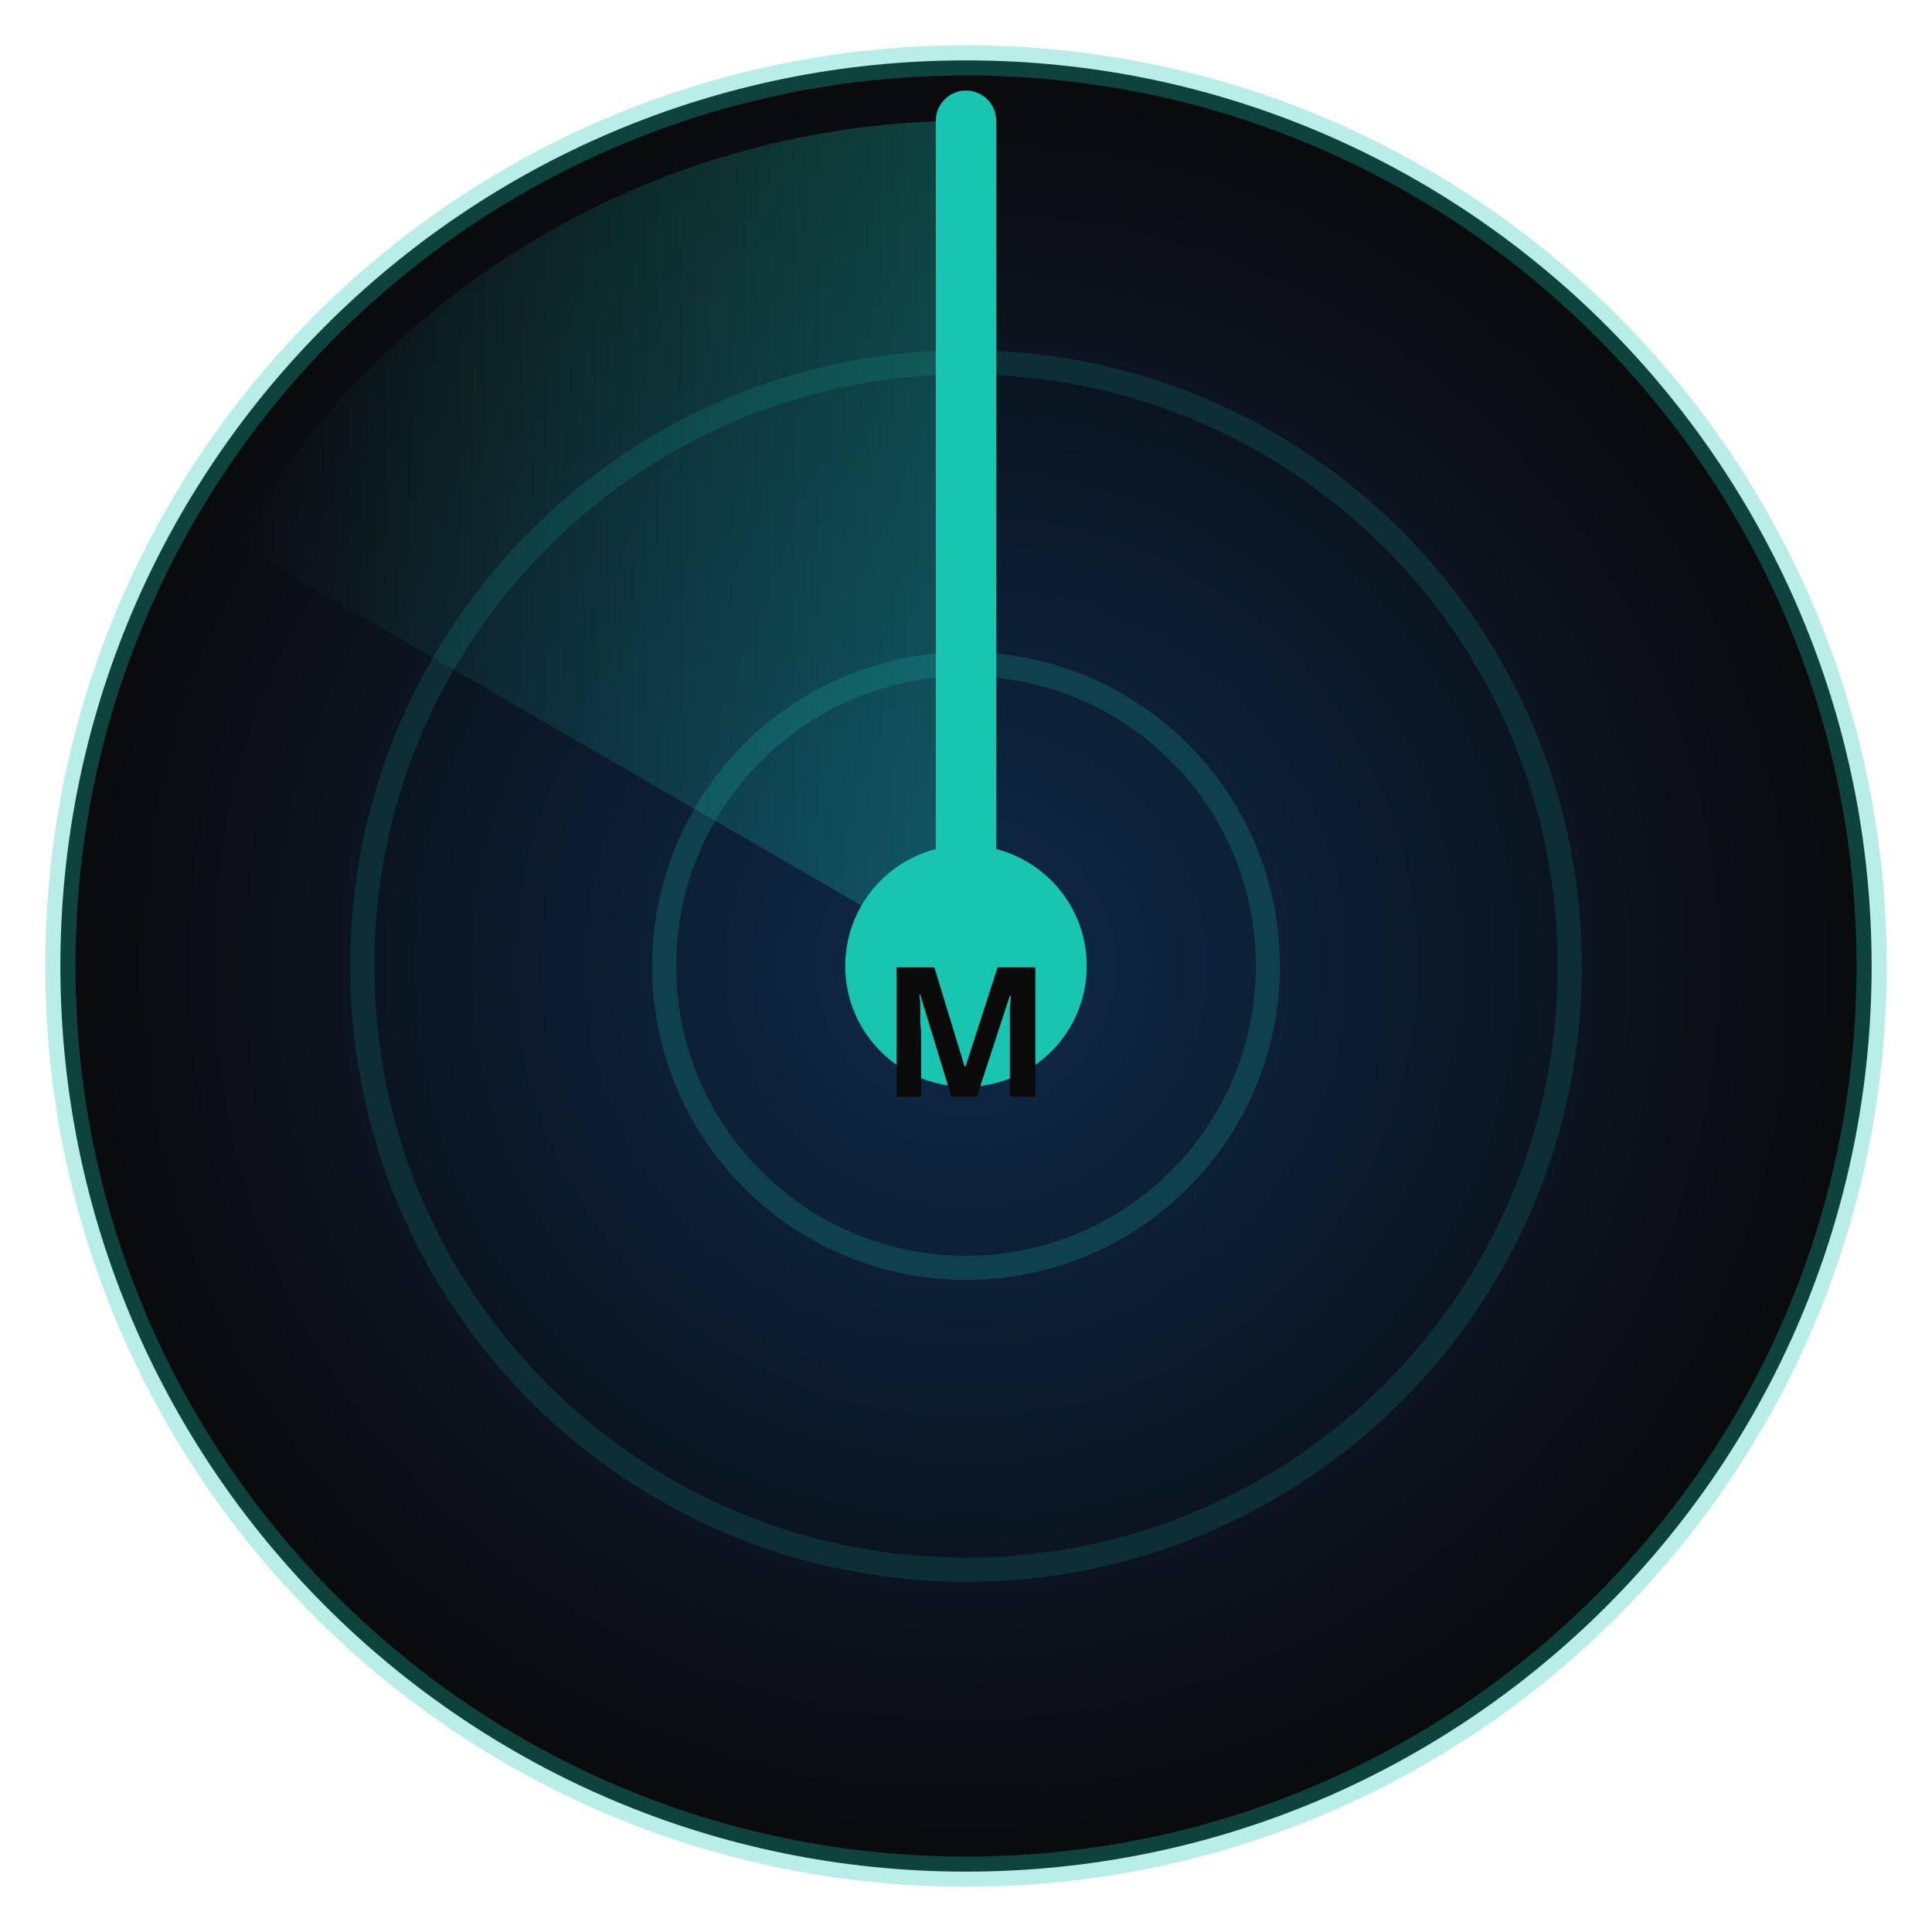
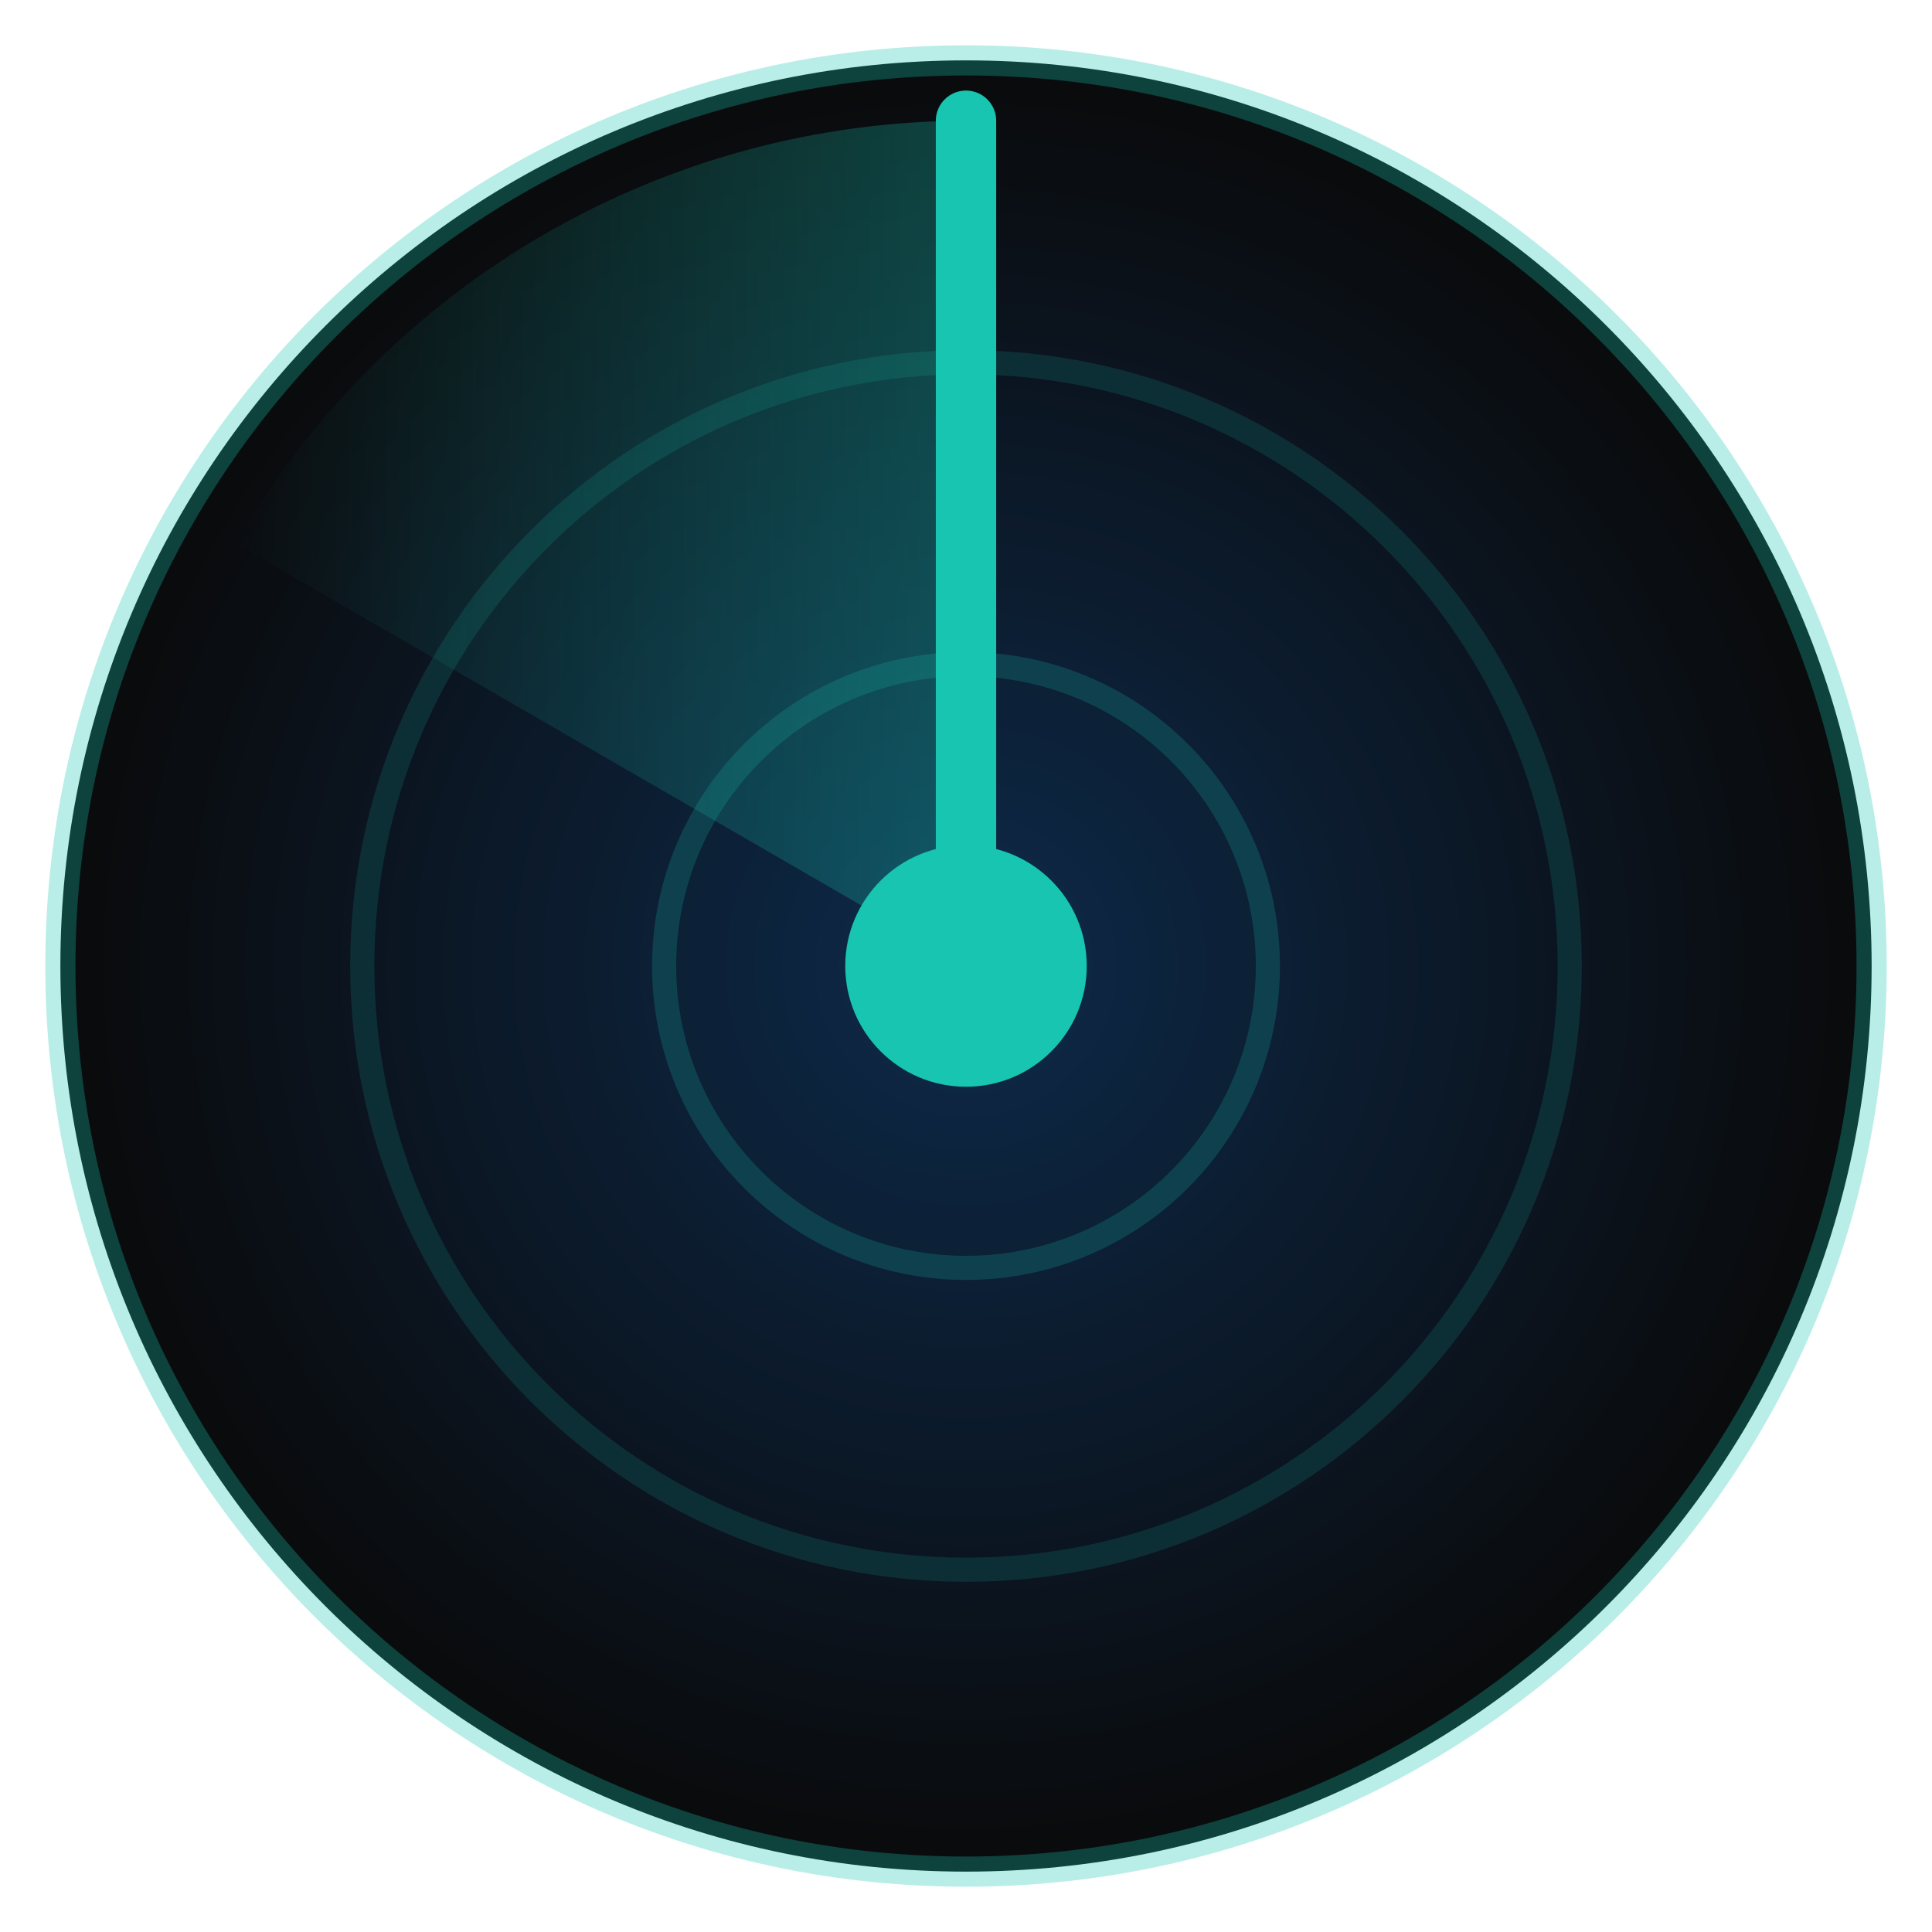
<svg xmlns="http://www.w3.org/2000/svg" viewBox="0 0 32 32">
  <defs>
    <radialGradient id="bg" cx="50%" cy="50%" r="50%">
      <stop offset="0%" stop-color="#0D2A4A" />
      <stop offset="100%" stop-color="#0A0A0B" />
    </radialGradient>
    <linearGradient id="sw" x1="0" y1="0" x2="1" y2="0">
      <stop offset="0%" stop-color="#17C5B0" stop-opacity="0" />
      <stop offset="100%" stop-color="#17C5B0" stop-opacity=".6" />
    </linearGradient>
  </defs>
  <circle cx="16" cy="16" r="15" fill="url(#bg)" stroke="#17C5B0" stroke-width=".5" stroke-opacity=".3" />
  <circle cx="16" cy="16" r="5" fill="none" stroke="#17C5B0" stroke-width=".4" stroke-opacity=".2" />
  <circle cx="16" cy="16" r="10" fill="none" stroke="#17C5B0" stroke-width=".4" stroke-opacity=".15" />
  <path d="M16 16 L16 2 A14 14 0 0 0 3.9 9Z" fill="url(#sw)" opacity=".5" />
  <line x1="16" y1="16" x2="16" y2="2" stroke="#17C5B0" stroke-width="1" stroke-linecap="round" />
  <circle cx="16" cy="16" r="2" fill="#17C5B0" />
-   <text x="16" y="17" text-anchor="middle" dominant-baseline="central" fill="#0A0A0B" font-size="3" font-weight="800" font-family="system-ui">M</text>
</svg>
